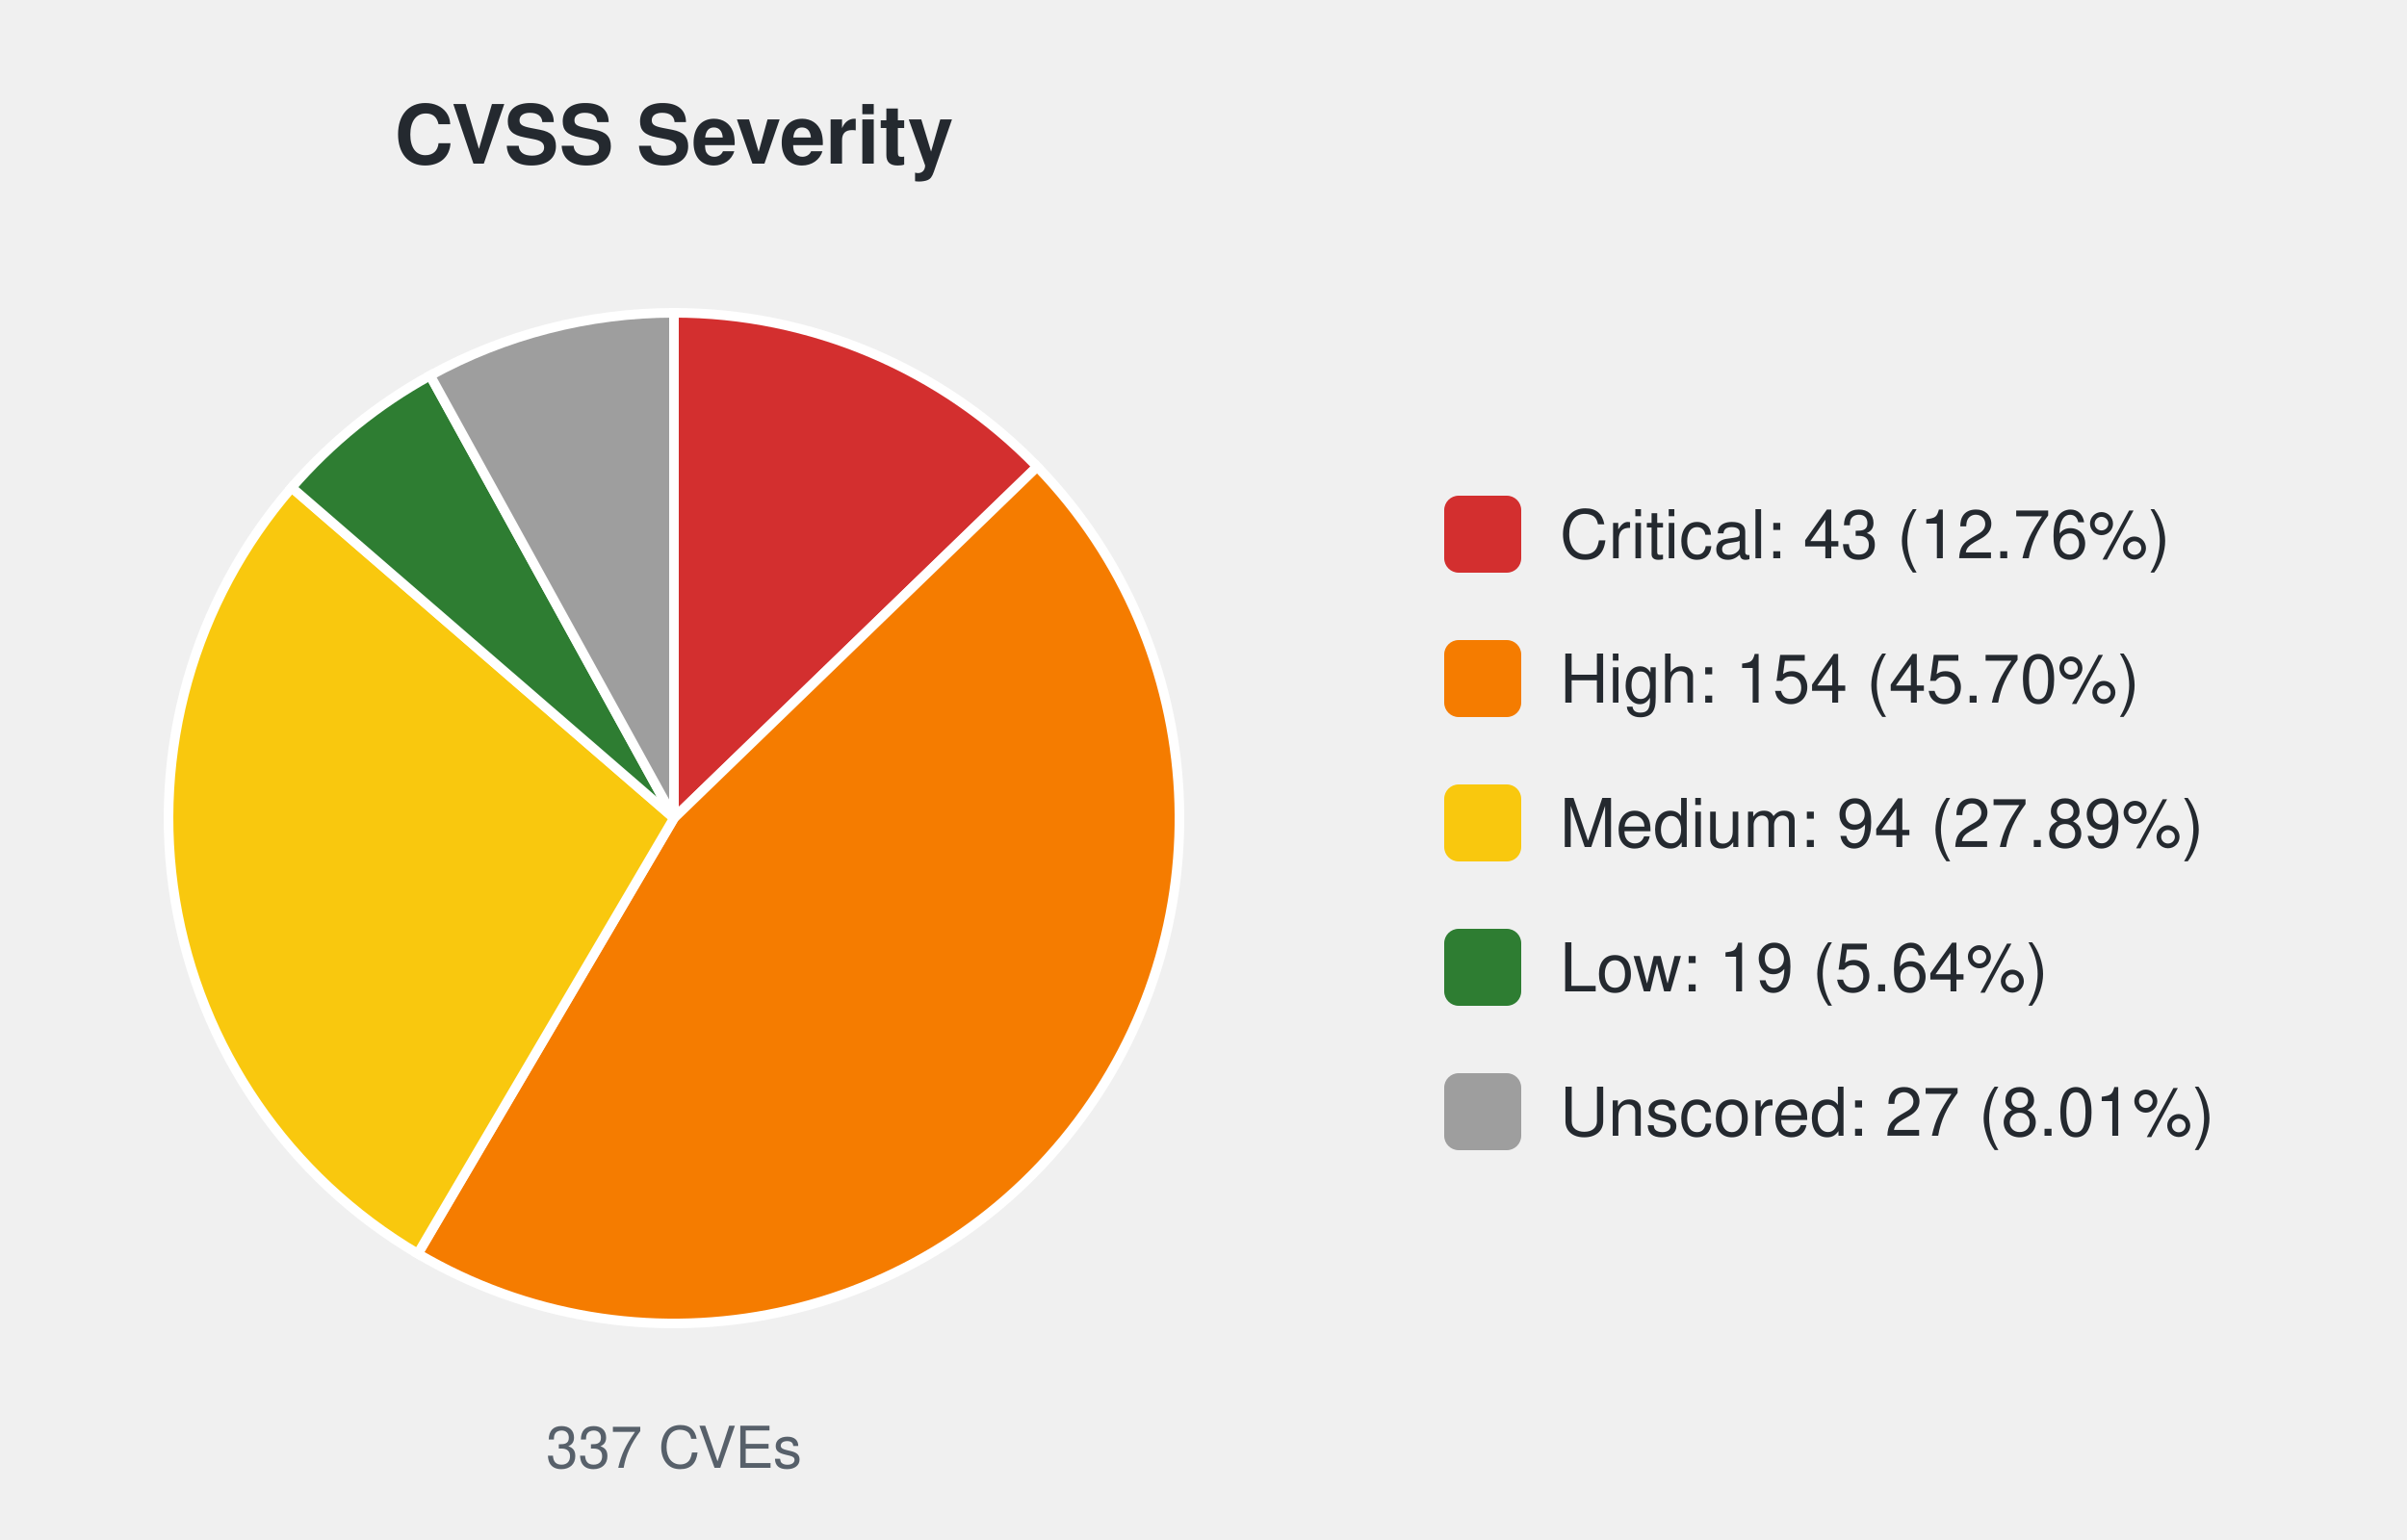
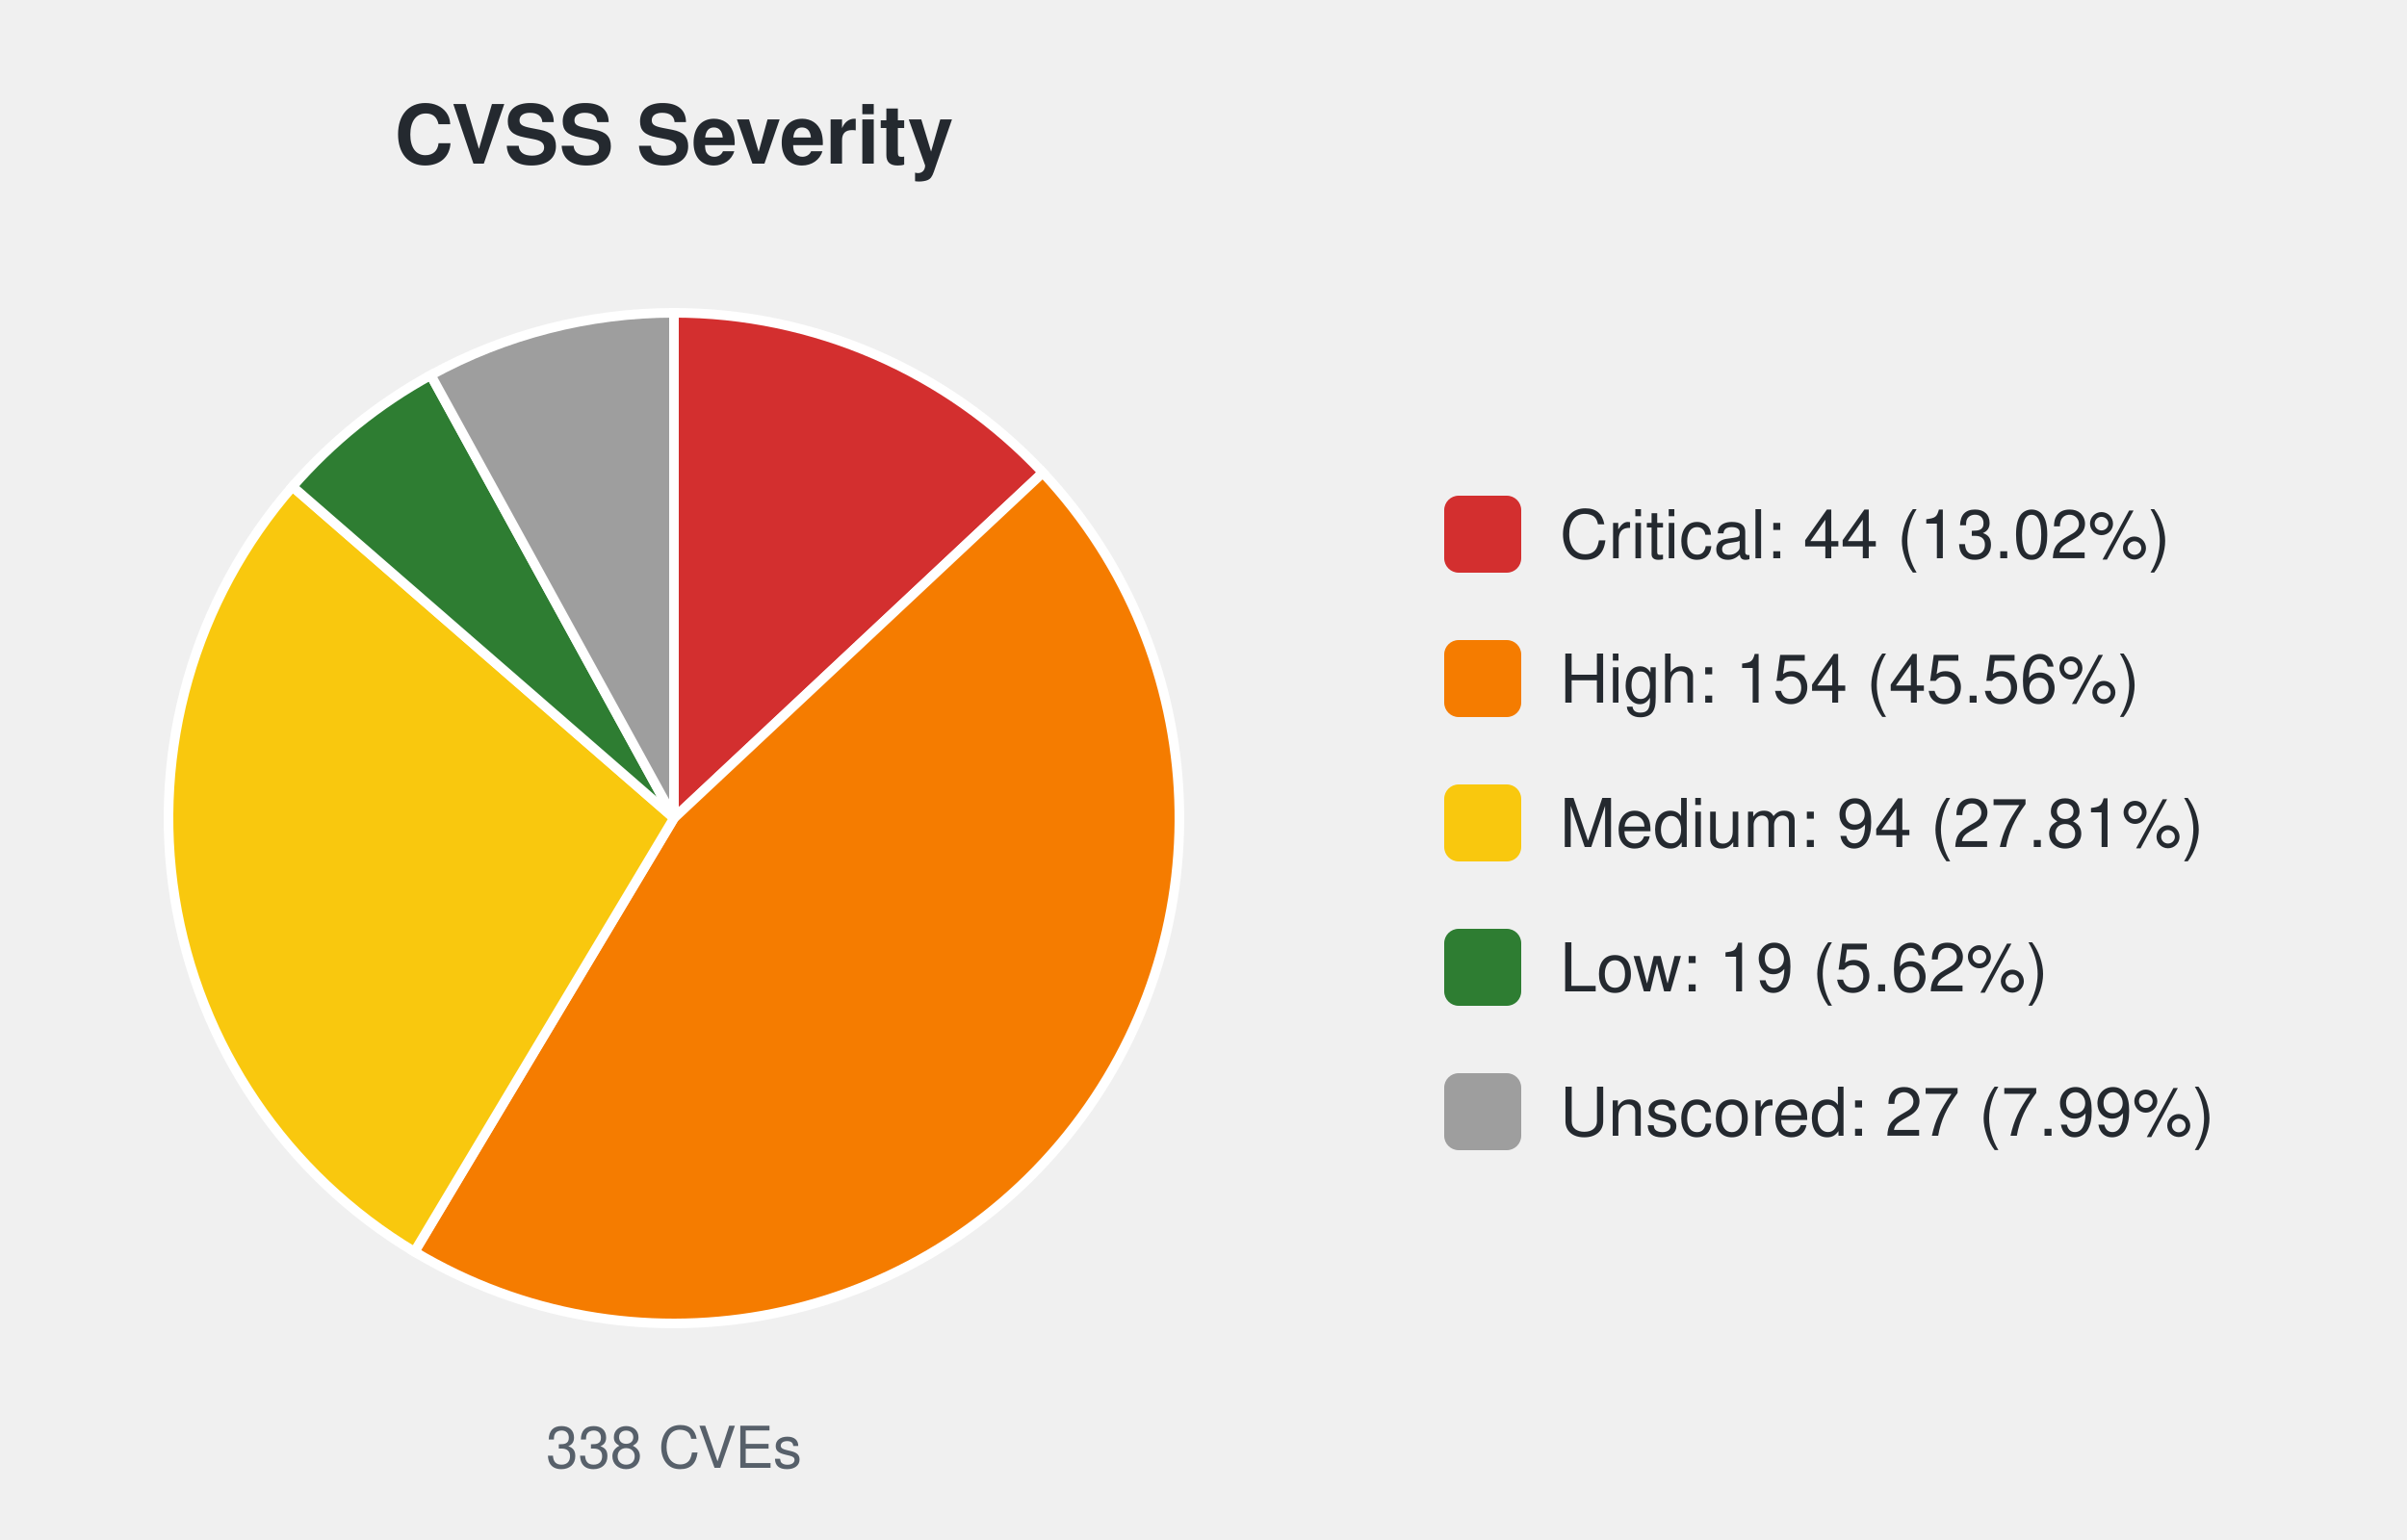
<svg xmlns="http://www.w3.org/2000/svg" width="500" height="320" viewBox="0 0 500 320" font-family="-apple-system,Segoe UI,Helvetica,Arial,sans-serif">
  <text x="140.0" y="34" font-size="17" font-weight="600" text-anchor="middle" fill="#24292f">CVSS Severity</text>
-   <path d="M140.00,170.00 L140.00,65.00 A105.0,105.0 0 0 1 215.45,96.97 Z" fill="#d32f2f" stroke="#ffffff" stroke-width="2" />
-   <path d="M140.00,170.00 L215.45,96.97 A105.0,105.0 0 0 1 86.80,260.52 Z" fill="#f57c00" stroke="#ffffff" stroke-width="2" />
-   <path d="M140.00,170.00 L86.80,260.52 A105.0,105.0 0 0 1 60.59,101.31 Z" fill="#f9c80e" stroke="#ffffff" stroke-width="2" />
-   <path d="M140.00,170.00 L60.59,101.31 A105.0,105.0 0 0 1 89.35,78.03 Z" fill="#2e7d32" stroke="#ffffff" stroke-width="2" />
-   <path d="M140.00,170.00 L89.35,78.03 A105.0,105.0 0 0 1 140.00,65.00 Z" fill="#9e9e9e" stroke="#ffffff" stroke-width="2" />
-   <text x="140.0" y="305" font-size="12" text-anchor="middle" fill="#57606a">337 CVEs</text>
+   <path d="M140.00,170.00 L140.00,65.00 A105.0,105.0 0 0 1 216.62,98.21 Z" fill="#d32f2f" stroke="#ffffff" stroke-width="2" />
+   <path d="M140.00,170.00 L216.62,98.21 A105.0,105.0 0 0 1 86.10,260.11 Z" fill="#f57c00" stroke="#ffffff" stroke-width="2" />
+   <path d="M140.00,170.00 L86.10,260.11 A105.0,105.0 0 0 1 60.76,101.11 Z" fill="#f9c80e" stroke="#ffffff" stroke-width="2" />
+   <path d="M140.00,170.00 L60.76,101.11 A105.0,105.0 0 0 1 89.48,77.95 Z" fill="#2e7d32" stroke="#ffffff" stroke-width="2" />
+   <path d="M140.00,170.00 L89.48,77.95 A105.0,105.0 0 0 1 140.00,65.00 Z" fill="#9e9e9e" stroke="#ffffff" stroke-width="2" />
+   <text x="140.0" y="305" font-size="12" text-anchor="middle" fill="#57606a">338 CVEs</text>
  <rect x="300.0" y="103.0" width="16" height="16" rx="3" fill="#d32f2f" />
-   <text x="324.0" y="116.0" font-size="14" fill="#24292f">Critical: 43 (12.76%)</text>
+   <text x="324.0" y="116.0" font-size="14" fill="#24292f">Critical: 44 (13.02%)</text>
  <rect x="300.0" y="133.0" width="16" height="16" rx="3" fill="#f57c00" />
-   <text x="324.0" y="146.0" font-size="14" fill="#24292f">High: 154 (45.70%)</text>
+   <text x="324.0" y="146.0" font-size="14" fill="#24292f">High: 154 (45.56%)</text>
  <rect x="300.0" y="163.0" width="16" height="16" rx="3" fill="#f9c80e" />
-   <text x="324.0" y="176.0" font-size="14" fill="#24292f">Medium: 94 (27.89%)</text>
+   <text x="324.0" y="176.0" font-size="14" fill="#24292f">Medium: 94 (27.81%)</text>
  <rect x="300.0" y="193.0" width="16" height="16" rx="3" fill="#2e7d32" />
-   <text x="324.0" y="206.0" font-size="14" fill="#24292f">Low: 19 (5.64%)</text>
+   <text x="324.0" y="206.0" font-size="14" fill="#24292f">Low: 19 (5.62%)</text>
  <rect x="300.0" y="223.0" width="16" height="16" rx="3" fill="#9e9e9e" />
-   <text x="324.0" y="236.0" font-size="14" fill="#24292f">Unscored: 27 (8.01%)</text>
+   <text x="324.0" y="236.0" font-size="14" fill="#24292f">Unscored: 27 (7.99%)</text>
</svg>
